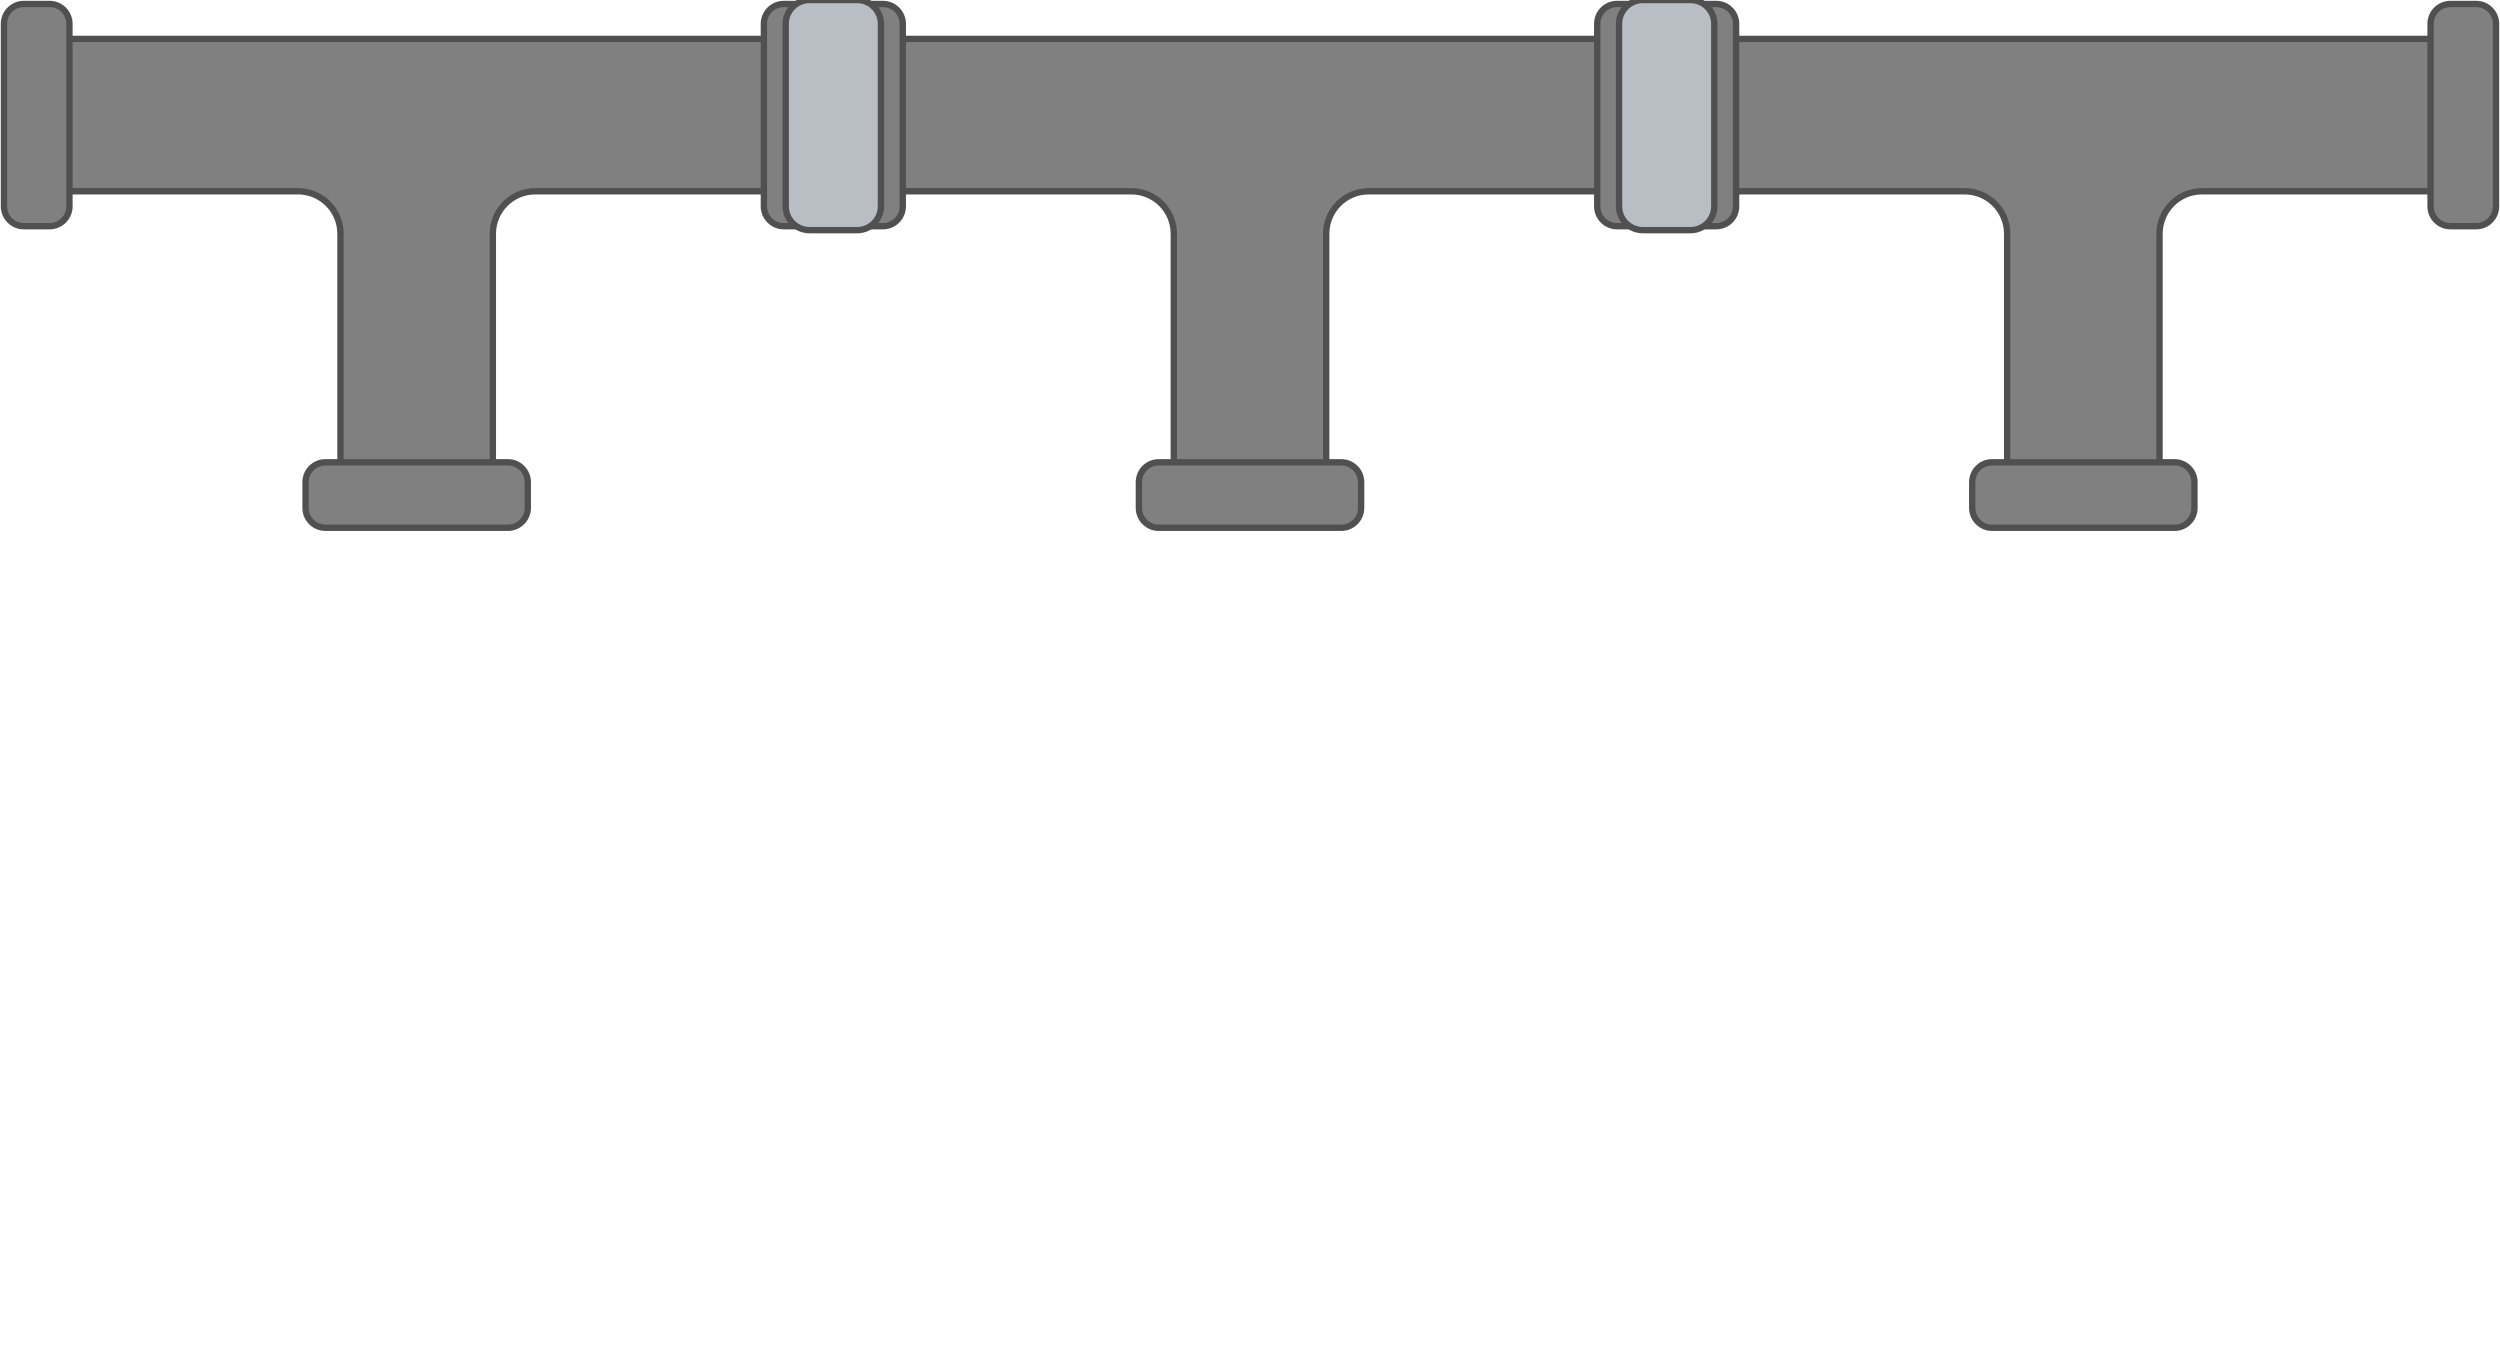
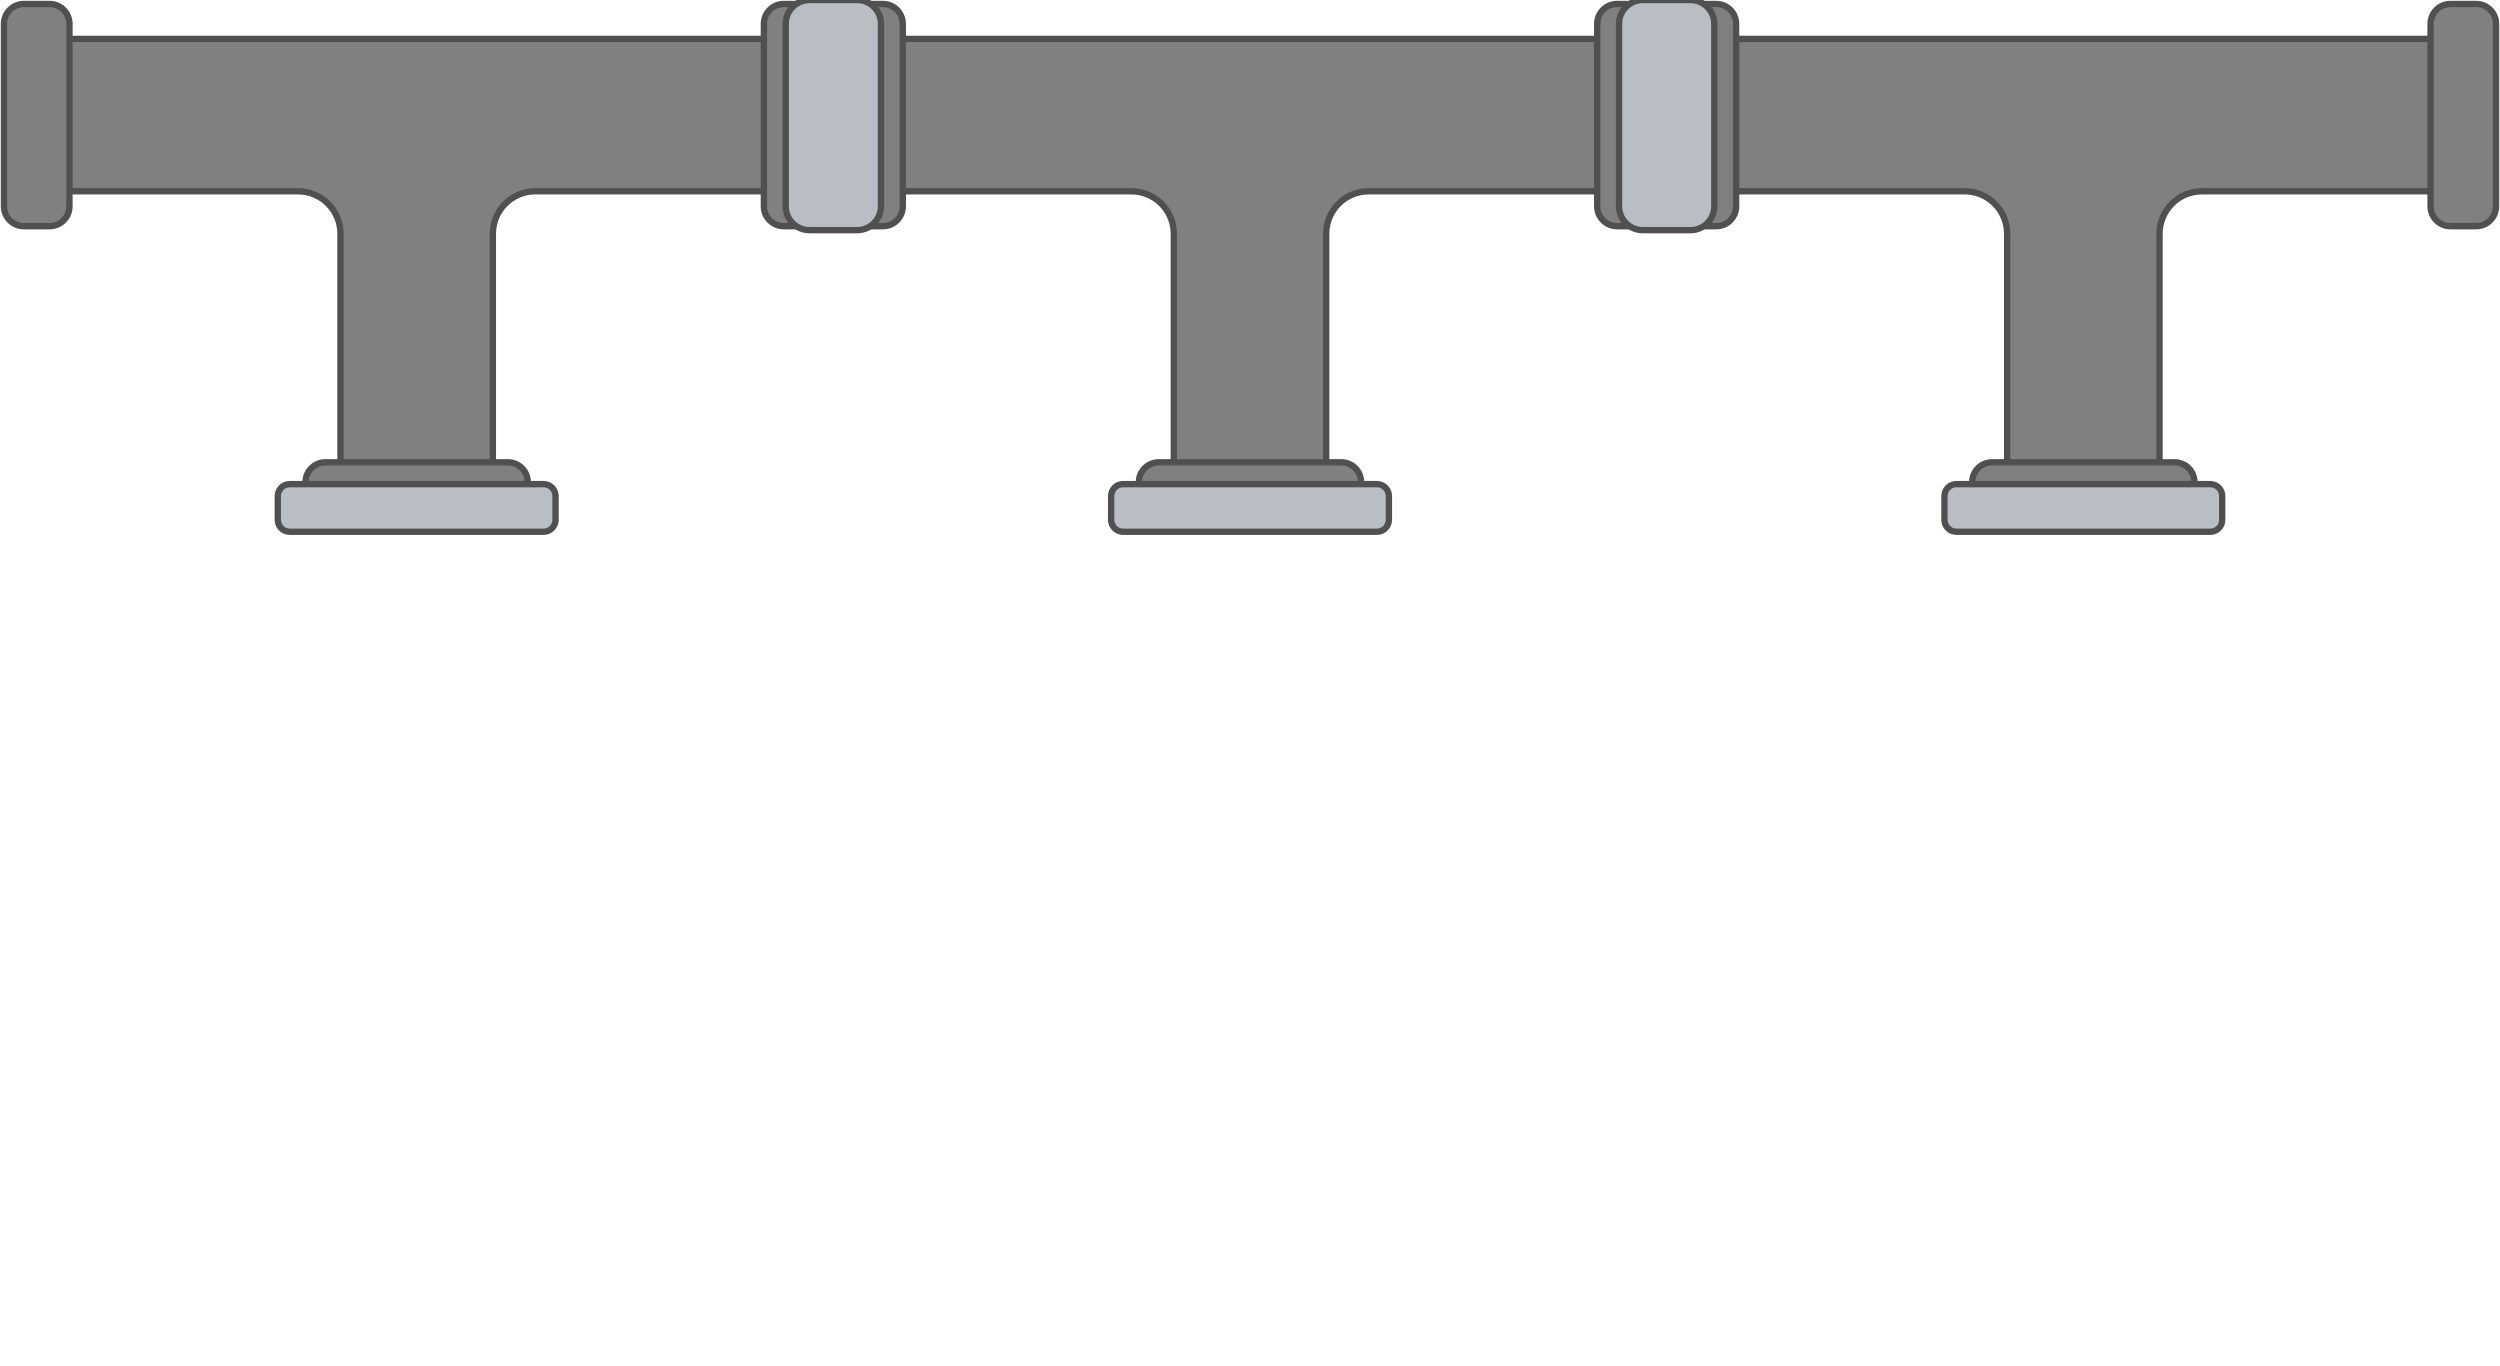
<svg xmlns="http://www.w3.org/2000/svg" viewBox="0 0 630 344">
  <g stroke="#505050" stroke-width="1.6" stroke-linejoin="round" fill="#808080">
    <g transform="translate(0 0)">
      <path d="M16.5 9.8 H193.5 V48.2 H134.9 A10.7 10.7 0 0 0 124.2 58.9 V117.5 H85.8 V58.9 A10.7 10.7 0 0 0 75.1 48.2 H16.5 Z" />
      <rect x="1" y="1" width="16.5" height="56" rx="5" />
      <rect x="192.5" y="1" width="16.5" height="56" rx="5" />
      <rect x="77" y="116.5" width="56" height="16.5" rx="5" />
+       <rect x="70" y="122" width="70" height="12" rx="3" fill="#b9bec4" />
    </g>
    <g transform="translate(210 0)">
      <path d="M16.5 9.8 H193.5 V48.2 H134.9 A10.7 10.7 0 0 0 124.2 58.9 V117.5 H85.8 V58.9 A10.7 10.7 0 0 0 75.1 48.2 H16.5 Z" />
      <rect x="1" y="1" width="16.5" height="56" rx="5" />
      <rect x="192.5" y="1" width="16.5" height="56" rx="5" />
      <rect x="77" y="116.5" width="56" height="16.5" rx="5" />
+       <rect x="70" y="122" width="70" height="12" rx="3" fill="#b9bec4" />
    </g>
    <g transform="translate(420 0)">
      <path d="M16.5 9.8 H193.5 V48.2 H134.9 A10.7 10.7 0 0 0 124.2 58.9 V117.5 H85.8 V58.9 A10.7 10.7 0 0 0 75.1 48.2 H16.5 Z" />
      <rect x="1" y="1" width="16.5" height="56" rx="5" />
      <rect x="192.5" y="1" width="16.5" height="56" rx="5" />
      <rect x="77" y="116.5" width="56" height="16.5" rx="5" />
+       <rect x="70" y="122" width="70" height="12" rx="3" fill="#b9bec4" />
    </g>
    <rect x="198" y="0" width="24" height="58" rx="6" fill="#b9bec4" />
    <rect x="408" y="0" width="24" height="58" rx="6" fill="#b9bec4" />
  </g>
</svg>
